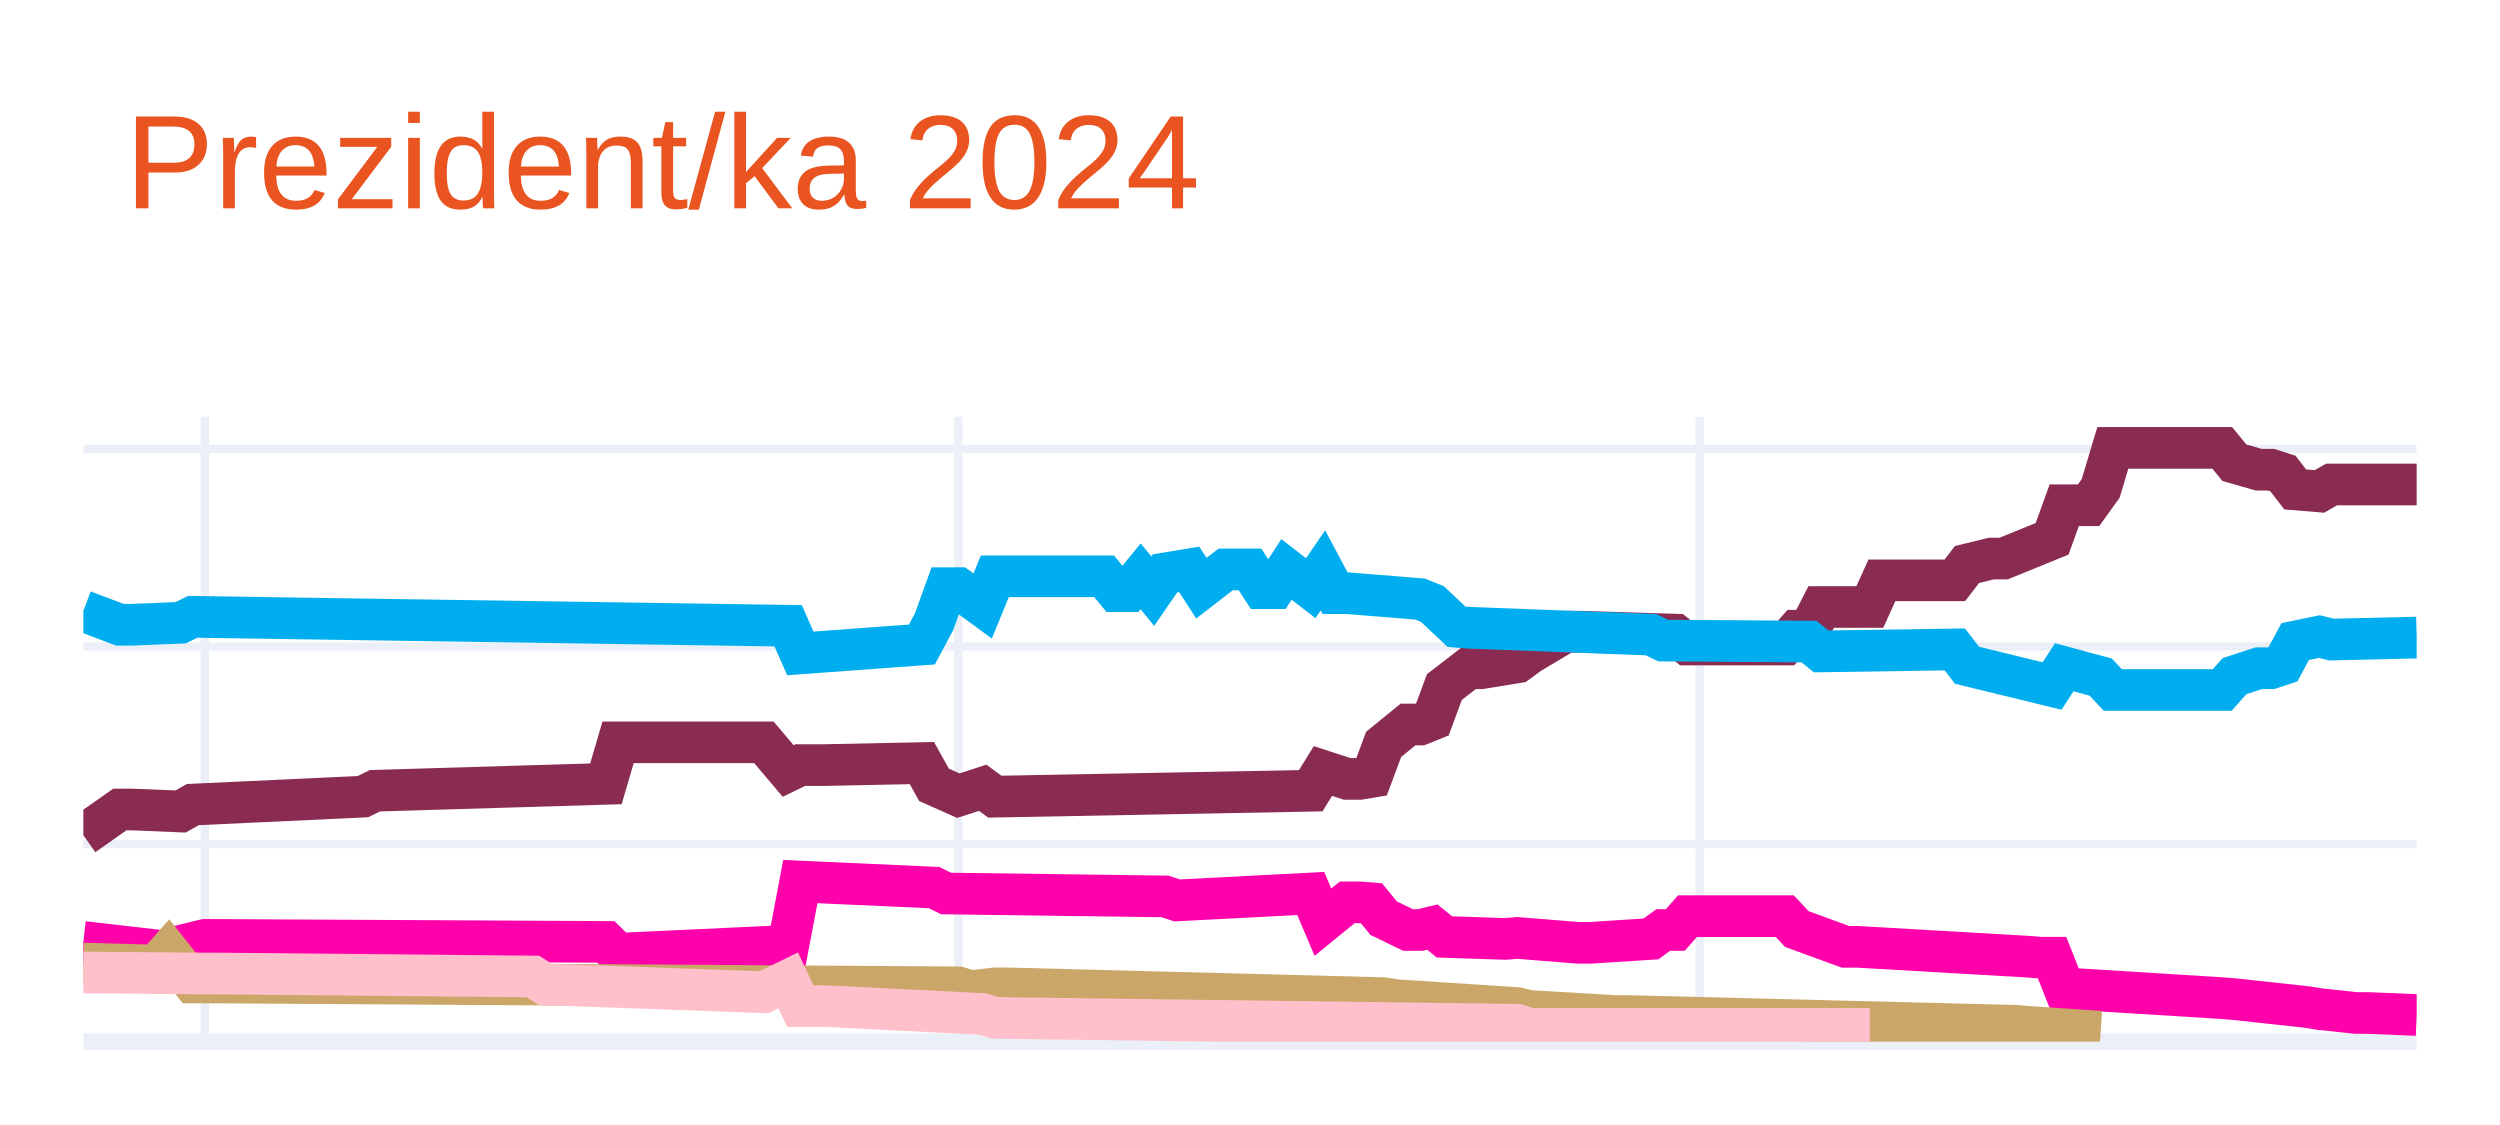
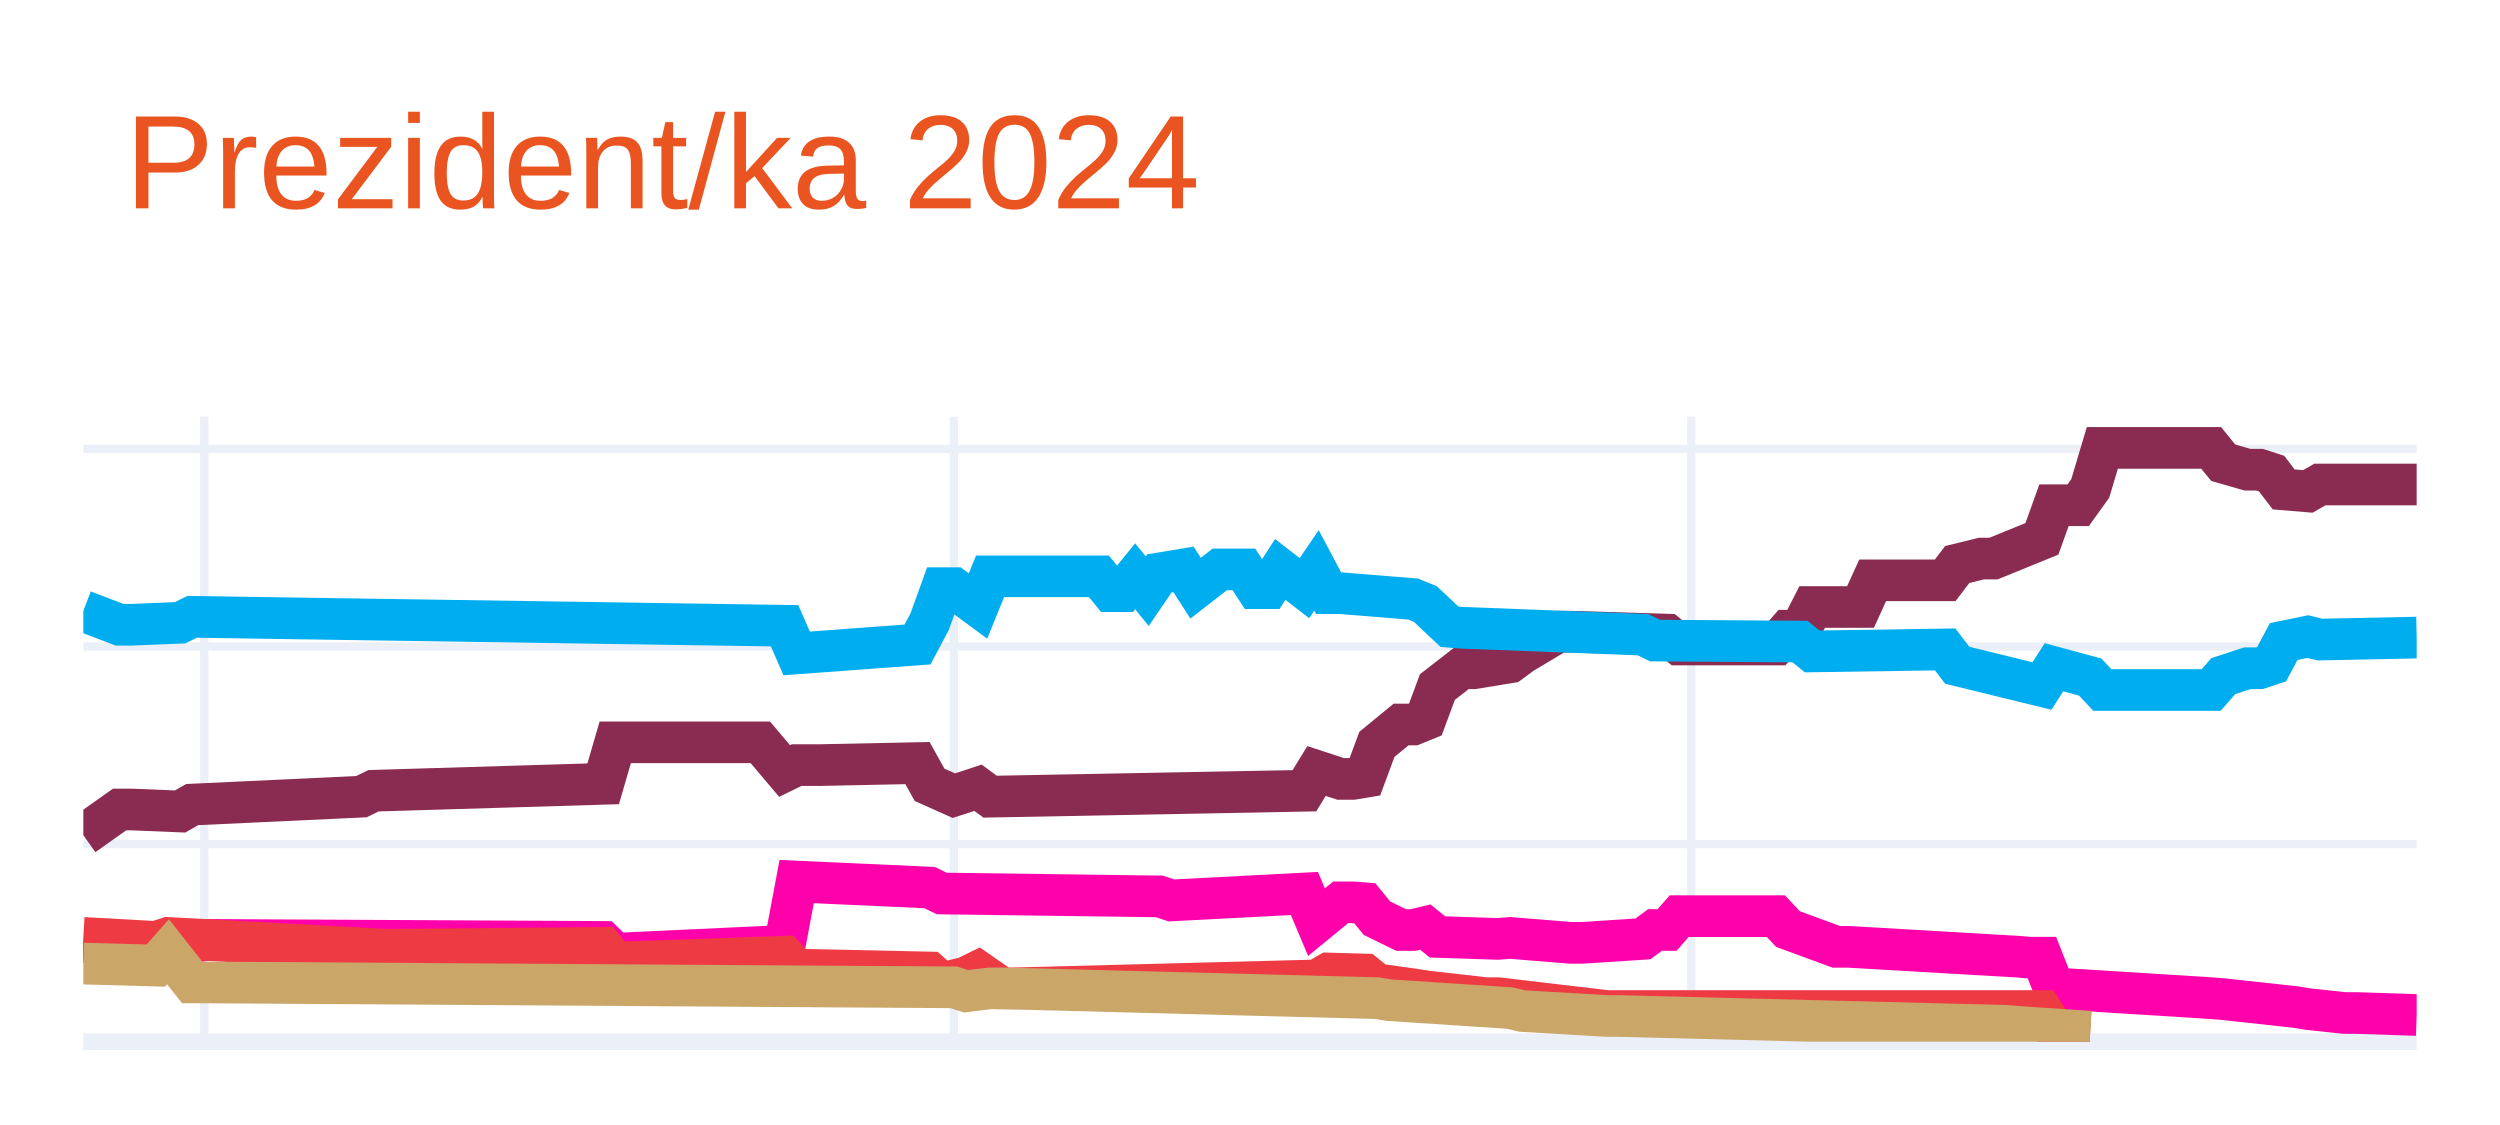
<svg xmlns="http://www.w3.org/2000/svg" class="main-svg" width="300" height="135" style="" viewBox="0 0 300 135">
  <rect x="0" y="0" width="300" height="135" style="fill: rgb(255, 255, 255); fill-opacity: 1;" />
-   <defs id="defs-c1a5f6">
+   <defs id="defs-53e968">
    <g class="clips">
-       <clipPath id="clipc1a5f6xyplot" class="plotclip">
+       <clipPath id="clip53e968xyplot" class="plotclip">
        <rect width="280" height="75" />
      </clipPath>
-       <clipPath class="axesclip" id="clipc1a5f6x">
+       <clipPath class="axesclip" id="clip53e968x">
        <rect x="10" y="0" width="280" height="135" />
      </clipPath>
-       <clipPath class="axesclip" id="clipc1a5f6y">
+       <clipPath class="axesclip" id="clip53e968y">
        <rect x="0" y="50" width="300" height="75" />
      </clipPath>
-       <clipPath class="axesclip" id="clipc1a5f6xy">
+       <clipPath class="axesclip" id="clip53e968xy">
        <rect x="10" y="50" width="280" height="75" />
      </clipPath>
    </g>
    <g class="gradients" />
    <g class="patterns" />
  </defs>
  <g class="bglayer" />
  <g class="layer-below">
    <g class="imagelayer" />
    <g class="shapelayer" />
  </g>
  <g class="cartesianlayer">
    <g class="subplot xy">
      <g class="layer-subplot">
        <g class="shapelayer" />
        <g class="imagelayer" />
      </g>
      <g class="minor-gridlayer">
        <g class="x" />
        <g class="y" />
      </g>
      <g class="gridlayer">
        <g class="x">
-           <path class="xgrid crisp" transform="translate(24.58,0)" d="M0,50v75" style="stroke: rgb(235, 240, 248); stroke-opacity: 1; stroke-width: 1px;" />
-           <path class="xgrid crisp" transform="translate(115,0)" d="M0,50v75" style="stroke: rgb(235, 240, 248); stroke-opacity: 1; stroke-width: 1px;" />
-           <path class="xgrid crisp" transform="translate(203.96,0)" d="M0,50v75" style="stroke: rgb(235, 240, 248); stroke-opacity: 1; stroke-width: 1px;" />
+           <path class="xgrid crisp" transform="translate(24.51,0)" d="M0,50v75" style="stroke: rgb(235, 240, 248); stroke-opacity: 1; stroke-width: 1px;" />
+           <path class="xgrid crisp" transform="translate(114.46,0)" d="M0,50v75" style="stroke: rgb(235, 240, 248); stroke-opacity: 1; stroke-width: 1px;" />
+           <path class="xgrid crisp" transform="translate(202.95,0)" d="M0,50v75" style="stroke: rgb(235, 240, 248); stroke-opacity: 1; stroke-width: 1px;" />
        </g>
        <g class="y">
          <path class="ygrid crisp" transform="translate(0,101.29)" d="M10,0h280" style="stroke: rgb(235, 240, 248); stroke-opacity: 1; stroke-width: 1px;" />
          <path class="ygrid crisp" transform="translate(0,77.58)" d="M10,0h280" style="stroke: rgb(235, 240, 248); stroke-opacity: 1; stroke-width: 1px;" />
          <path class="ygrid crisp" transform="translate(0,53.87)" d="M10,0h280" style="stroke: rgb(235, 240, 248); stroke-opacity: 1; stroke-width: 1px;" />
        </g>
      </g>
      <g class="zerolinelayer">
        <path class="yzl zl crisp" transform="translate(0,125)" d="M10,0h280" style="stroke: rgb(235, 240, 248); stroke-opacity: 1; stroke-width: 2px;" />
      </g>
      <path class="xlines-below" />
      <path class="ylines-below" />
      <g class="overlines-below" />
      <g class="xaxislayer-below" />
      <g class="yaxislayer-below" />
      <g class="overaxes-below" />
-       <g class="plot" transform="translate(10,50)" clip-path="url(#clipc1a5f6xyplot)">
+       <g class="plot" transform="translate(10,50)" clip-path="url(#clip53e968xyplot)">
        <g class="scatterlayer mlayer">
-           <g class="trace scatter tracef525c9" style="stroke-miterlimit: 2; opacity: 1;">
+           <g class="trace scatter trace91856b" style="stroke-miterlimit: 2; opacity: 1;">
            <g class="fills" />
            <g class="errorbars" />
            <g class="lines">
-               <path class="js-line" d="M0,50.22L4.38,47.14L5.83,47.14L11.67,47.38L13.13,46.55L33.54,45.6L35,44.89L62.71,44.06L64.17,39.08L81.67,39.08L84.58,42.52L86.04,41.81L88.96,41.81L100.63,41.57L102.08,44.18L105,45.48L106.46,45.01L107.92,44.53L109.38,45.6L147.29,44.89L148.75,42.52L151.67,43.47L153.13,43.47L154.58,43.23L156.04,39.32L158.96,36.94L160.42,36.94L161.88,36.35L163.33,32.44L166.25,30.19L167.71,30.19L172.08,29.48L173.54,28.41L177.92,25.8L179.38,25.8L191.04,26.16L192.5,27.34L204.17,27.34L205.63,25.68L207.08,25.68L208.54,22.84L214.38,22.84L215.83,19.64L224.58,19.64L226.04,17.74L228.96,17.03L230.42,17.03L236.25,14.66L237.71,10.63L240.63,10.63L242.08,8.61L243.54,3.75L245,3.75L256.67,3.75L258.13,5.53L261.04,6.36L262.5,6.36L263.96,6.83L265.42,8.73L268.33,8.97L269.79,8.14L280,8.14" style="vector-effect: none; fill: none; stroke: rgb(138, 44, 81); stroke-opacity: 1; stroke-width: 5px; opacity: 1;" />
+               <path class="js-line" d="M0,50.22L4.35,47.14L5.8,47.14L11.61,47.38L13.06,46.55L33.37,45.6L34.82,44.89L62.38,44.06L63.83,39.08L81.24,39.08L84.15,42.52L85.6,41.81L88.5,41.81L100.1,41.57L101.55,44.18L104.46,45.48L105.91,45.01L107.36,44.53L108.81,45.6L146.53,44.89L147.98,42.52L150.88,43.47L152.33,43.47L153.78,43.23L155.23,39.32L158.13,36.94L159.59,36.94L161.04,36.35L162.49,32.44L165.39,30.19L166.84,30.19L171.19,29.48L172.64,28.41L176.99,25.8L178.45,25.8L190.05,26.16L191.5,27.34L203.11,27.34L204.56,25.68L206.01,25.68L207.46,22.84L213.26,22.84L214.72,19.64L223.42,19.64L224.87,17.74L227.77,17.03L229.22,17.03L235.03,14.66L236.48,10.63L239.38,10.63L240.83,8.61L242.28,3.75L243.73,3.75L255.34,3.75L256.79,5.53L259.69,6.36L261.14,6.36L262.59,6.83L264.04,8.73L266.94,8.97L268.39,8.14L280,8.14" style="vector-effect: none; fill: none; stroke: rgb(138, 44, 81); stroke-opacity: 1; stroke-width: 5px; opacity: 1;" />
            </g>
            <g class="points" />
            <g class="text" />
          </g>
-           <g class="trace scatter traceae15ba" style="stroke-miterlimit: 2; opacity: 1;">
+           <g class="trace scatter trace0e0c3d" style="stroke-miterlimit: 2; opacity: 1;">
            <g class="fills" />
            <g class="errorbars" />
            <g class="lines">
-               <path class="js-line" d="M0,23.31L4.38,24.97L5.83,24.97L11.67,24.73L13.13,24.02L84.58,25.09L86.04,28.41L100.63,27.34L102.08,24.62L103.54,20.58L105,20.58L107.92,22.72L109.38,19.16L122.5,19.16L123.96,20.94L125.42,20.94L126.88,19.16L128.33,20.94L129.79,18.81L132.71,18.33L134.17,20.58L137.08,18.33L138.54,18.33L140,18.33L141.46,20.58L142.92,20.58L144.38,18.33L147.29,20.58L148.75,18.45L150.21,21.18L151.67,21.18L160.42,21.89L161.88,22.48L164.79,25.21L166.25,25.33L188.13,26.16L189.58,26.87L207.08,26.99L208.54,28.17L224.58,27.93L226.04,29.83L236.25,32.32L237.71,30.07L242.08,31.25L243.54,32.8L256.67,32.8L258.13,31.14L261.04,30.19L262.5,30.19L263.96,29.71L265.42,26.99L268.33,26.39L269.79,26.75L280,26.51" style="vector-effect: none; fill: none; stroke: rgb(0, 174, 239); stroke-opacity: 1; stroke-width: 5px; opacity: 1;" />
+               <path class="js-line" d="M0,23.31L4.35,24.97L5.8,24.97L11.61,24.73L13.06,24.02L84.15,25.09L85.6,28.41L100.1,27.34L101.55,24.62L103.01,20.58L104.46,20.58L107.36,22.72L108.81,19.16L121.87,19.16L123.32,20.94L124.77,20.94L126.22,19.16L127.67,20.94L129.12,18.81L132.02,18.33L133.47,20.58L136.37,18.33L137.82,18.33L139.27,18.33L140.73,20.58L142.18,20.58L143.63,18.33L146.53,20.58L147.98,18.45L149.43,21.18L150.88,21.18L159.59,21.89L161.04,22.48L163.94,25.21L165.39,25.33L187.15,26.16L188.6,26.87L206.01,26.99L207.46,28.17L223.42,27.93L224.87,29.83L235.03,32.32L236.48,30.07L240.83,31.25L242.28,32.8L255.34,32.8L256.79,31.14L259.69,30.19L261.14,30.19L262.59,29.71L264.04,26.99L266.94,26.39L268.39,26.75L280,26.51" style="vector-effect: none; fill: none; stroke: rgb(0, 174, 239); stroke-opacity: 1; stroke-width: 5px; opacity: 1;" />
            </g>
            <g class="points" />
            <g class="text" />
          </g>
-           <g class="trace scatter trace251d61" style="stroke-miterlimit: 2; opacity: 1;">
+           <g class="trace scatter trace502868" style="stroke-miterlimit: 2; opacity: 1;">
            <g class="fills" />
            <g class="errorbars" />
            <g class="lines">
-               <path class="js-line" d="M0,63.03L10.21,64.21L11.67,63.5L14.58,62.79L16.04,62.79L62.71,63.03L64.17,64.45L84.58,63.5L86.04,55.79L102.08,56.51L103.54,57.22L129.79,57.57L131.25,58.05L147.29,57.22L148.75,60.66L151.67,58.28L153.13,58.28L154.58,58.4L156.04,60.18L158.96,61.6L160.42,61.6L161.88,61.25L163.33,62.43L170.63,62.67L172.08,62.55L179.38,63.14L180.83,63.14L188.13,62.67L189.58,61.6L191.04,61.6L192.5,59.94L204.17,59.94L205.63,61.49L211.46,63.62L212.92,63.62L233.33,64.8L234.79,64.92L236.25,64.92L237.71,68.6L256.67,69.78L258.13,69.9L266.88,70.85L268.33,71.09L272.71,71.56L274.17,71.56L280,71.8" style="vector-effect: none; fill: none; stroke: rgb(255, 1, 170); stroke-opacity: 1; stroke-width: 5px; opacity: 1;" />
+               <path class="js-line" d="M0,63.03L10.16,64.21L11.61,63.5L14.51,62.79L15.96,62.79L62.38,63.03L63.83,64.45L84.15,63.5L85.6,55.79L101.55,56.51L103.01,57.22L129.12,57.57L130.57,58.05L146.53,57.22L147.98,60.66L150.88,58.28L152.33,58.28L153.78,58.4L155.23,60.18L158.13,61.6L159.59,61.6L161.04,61.25L162.49,62.43L169.74,62.67L171.19,62.55L178.45,63.14L179.9,63.14L187.15,62.67L188.6,61.6L190.05,61.6L191.5,59.94L203.11,59.94L204.56,61.49L210.36,63.62L211.81,63.62L232.12,64.8L233.58,64.92L235.03,64.92L236.48,68.6L255.34,69.78L256.79,69.9L265.49,70.85L266.94,71.09L271.3,71.56L272.75,71.56L280,71.8" style="vector-effect: none; fill: none; stroke: rgb(255, 1, 170); stroke-opacity: 1; stroke-width: 5px; opacity: 1;" />
            </g>
            <g class="points" />
            <g class="text" />
          </g>
-           <g class="trace scatter tracecb3d90" style="stroke-miterlimit: 2; opacity: 1;">
+           <g class="trace scatter traceab46e9" style="stroke-miterlimit: 2; opacity: 1;">
            <g class="fills" />
            <g class="errorbars" />
            <g class="lines">
-               <path class="js-line" d="M0,65.63L8.75,65.87L10.21,64.21L13.13,67.89L14.58,67.89L105,68.48L106.46,68.95L109.38,68.6L110.83,68.6L156.04,69.78L157.5,70.02L172.08,70.97L173.54,71.32L183.75,71.92L185.21,71.92L231.88,73.1L233.33,73.22L242.08,73.81" style="vector-effect: none; fill: none; stroke: rgb(202, 166, 105); stroke-opacity: 1; stroke-width: 5px; opacity: 1;" />
+               <path class="js-line" d="M0,62.55L8.7,63.03L10.16,62.55L36.27,63.97L37.72,63.97L62.38,63.74L63.83,65.52L84.15,64.8L85.6,66.35L101.55,66.7L103.01,68.01L105.91,67.29L107.36,66.58L110.26,68.6L111.71,68.6L147.98,67.65L149.43,66.82L153.78,66.94L155.23,68.12L159.59,68.72L161.04,68.95L168.29,69.78L169.74,69.78L182.8,71.32L184.25,71.32L235.03,71.32L236.48,73.58L240.83,73.81" style="vector-effect: none; fill: none; stroke: rgb(238, 58, 67); stroke-opacity: 1; stroke-width: 5px; opacity: 1;" />
            </g>
            <g class="points" />
            <g class="text" />
          </g>
-           <g class="trace scatter trace2d0bdf" style="stroke-miterlimit: 2; opacity: 1;">
+           <g class="trace scatter trace7f7e4d" style="stroke-miterlimit: 2; opacity: 1;">
            <g class="fills" />
            <g class="errorbars" />
            <g class="lines">
-               <path class="js-line" d="M0,66.7L14.58,66.82L16.04,66.82L53.96,67.18L55.42,68.12L81.67,69.07L84.58,67.65L86.04,70.73L88.96,70.73L107.92,71.68L109.38,72.15L172.08,72.98L173.54,73.46L214.38,73.46" style="vector-effect: none; fill: none; stroke: rgb(255, 192, 203); stroke-opacity: 1; stroke-width: 5px; opacity: 1;" />
+               <path class="js-line" d="M0,65.63L8.7,65.87L10.16,64.21L13.06,67.89L14.51,67.89L104.46,68.48L105.91,68.95L108.81,68.6L110.26,68.6L155.23,69.78L156.68,70.02L171.19,70.97L172.64,71.32L182.8,71.92L184.25,71.92L230.67,73.1L232.12,73.22L240.83,73.81" style="vector-effect: none; fill: none; stroke: rgb(202, 166, 105); stroke-opacity: 1; stroke-width: 5px; opacity: 1;" />
            </g>
            <g class="points" />
            <g class="text" />
          </g>
        </g>
      </g>
      <g class="overplot" />
      <path class="xlines-above crisp" d="M0,0" style="fill: none;" />
      <path class="ylines-above crisp" d="M0,0" style="fill: none;" />
      <g class="overlines-above" />
      <g class="xaxislayer-above" />
      <g class="yaxislayer-above" />
      <g class="overaxes-above" />
    </g>
  </g>
  <g class="polarlayer" />
  <g class="smithlayer" />
  <g class="ternarylayer" />
  <g class="geolayer" />
  <g class="funnelarealayer" />
  <g class="pielayer" />
  <g class="iciclelayer" />
  <g class="treemaplayer" />
  <g class="sunburstlayer" />
  <g class="glimages" />
-   <defs id="topdefs-c1a5f6">
+   <defs id="topdefs-53e968">
    <g class="clips" />
  </defs>
  <g class="layer-above">
    <g class="imagelayer" />
    <g class="shapelayer" />
  </g>
  <g class="infolayer">
    <g class="g-gtitle">
      <text class="gtitle" x="15" y="25" text-anchor="start" dy="0em" style="font-family: Ubuntu, verdana, arial, sans-serif; font-size: 16px; fill: rgb(233, 84, 32); opacity: 1; font-weight: normal; white-space: pre;">Prezident/ka 2024</text>
    </g>
    <g class="g-xtitle" />
    <g class="g-ytitle" />
  </g>
</svg>
